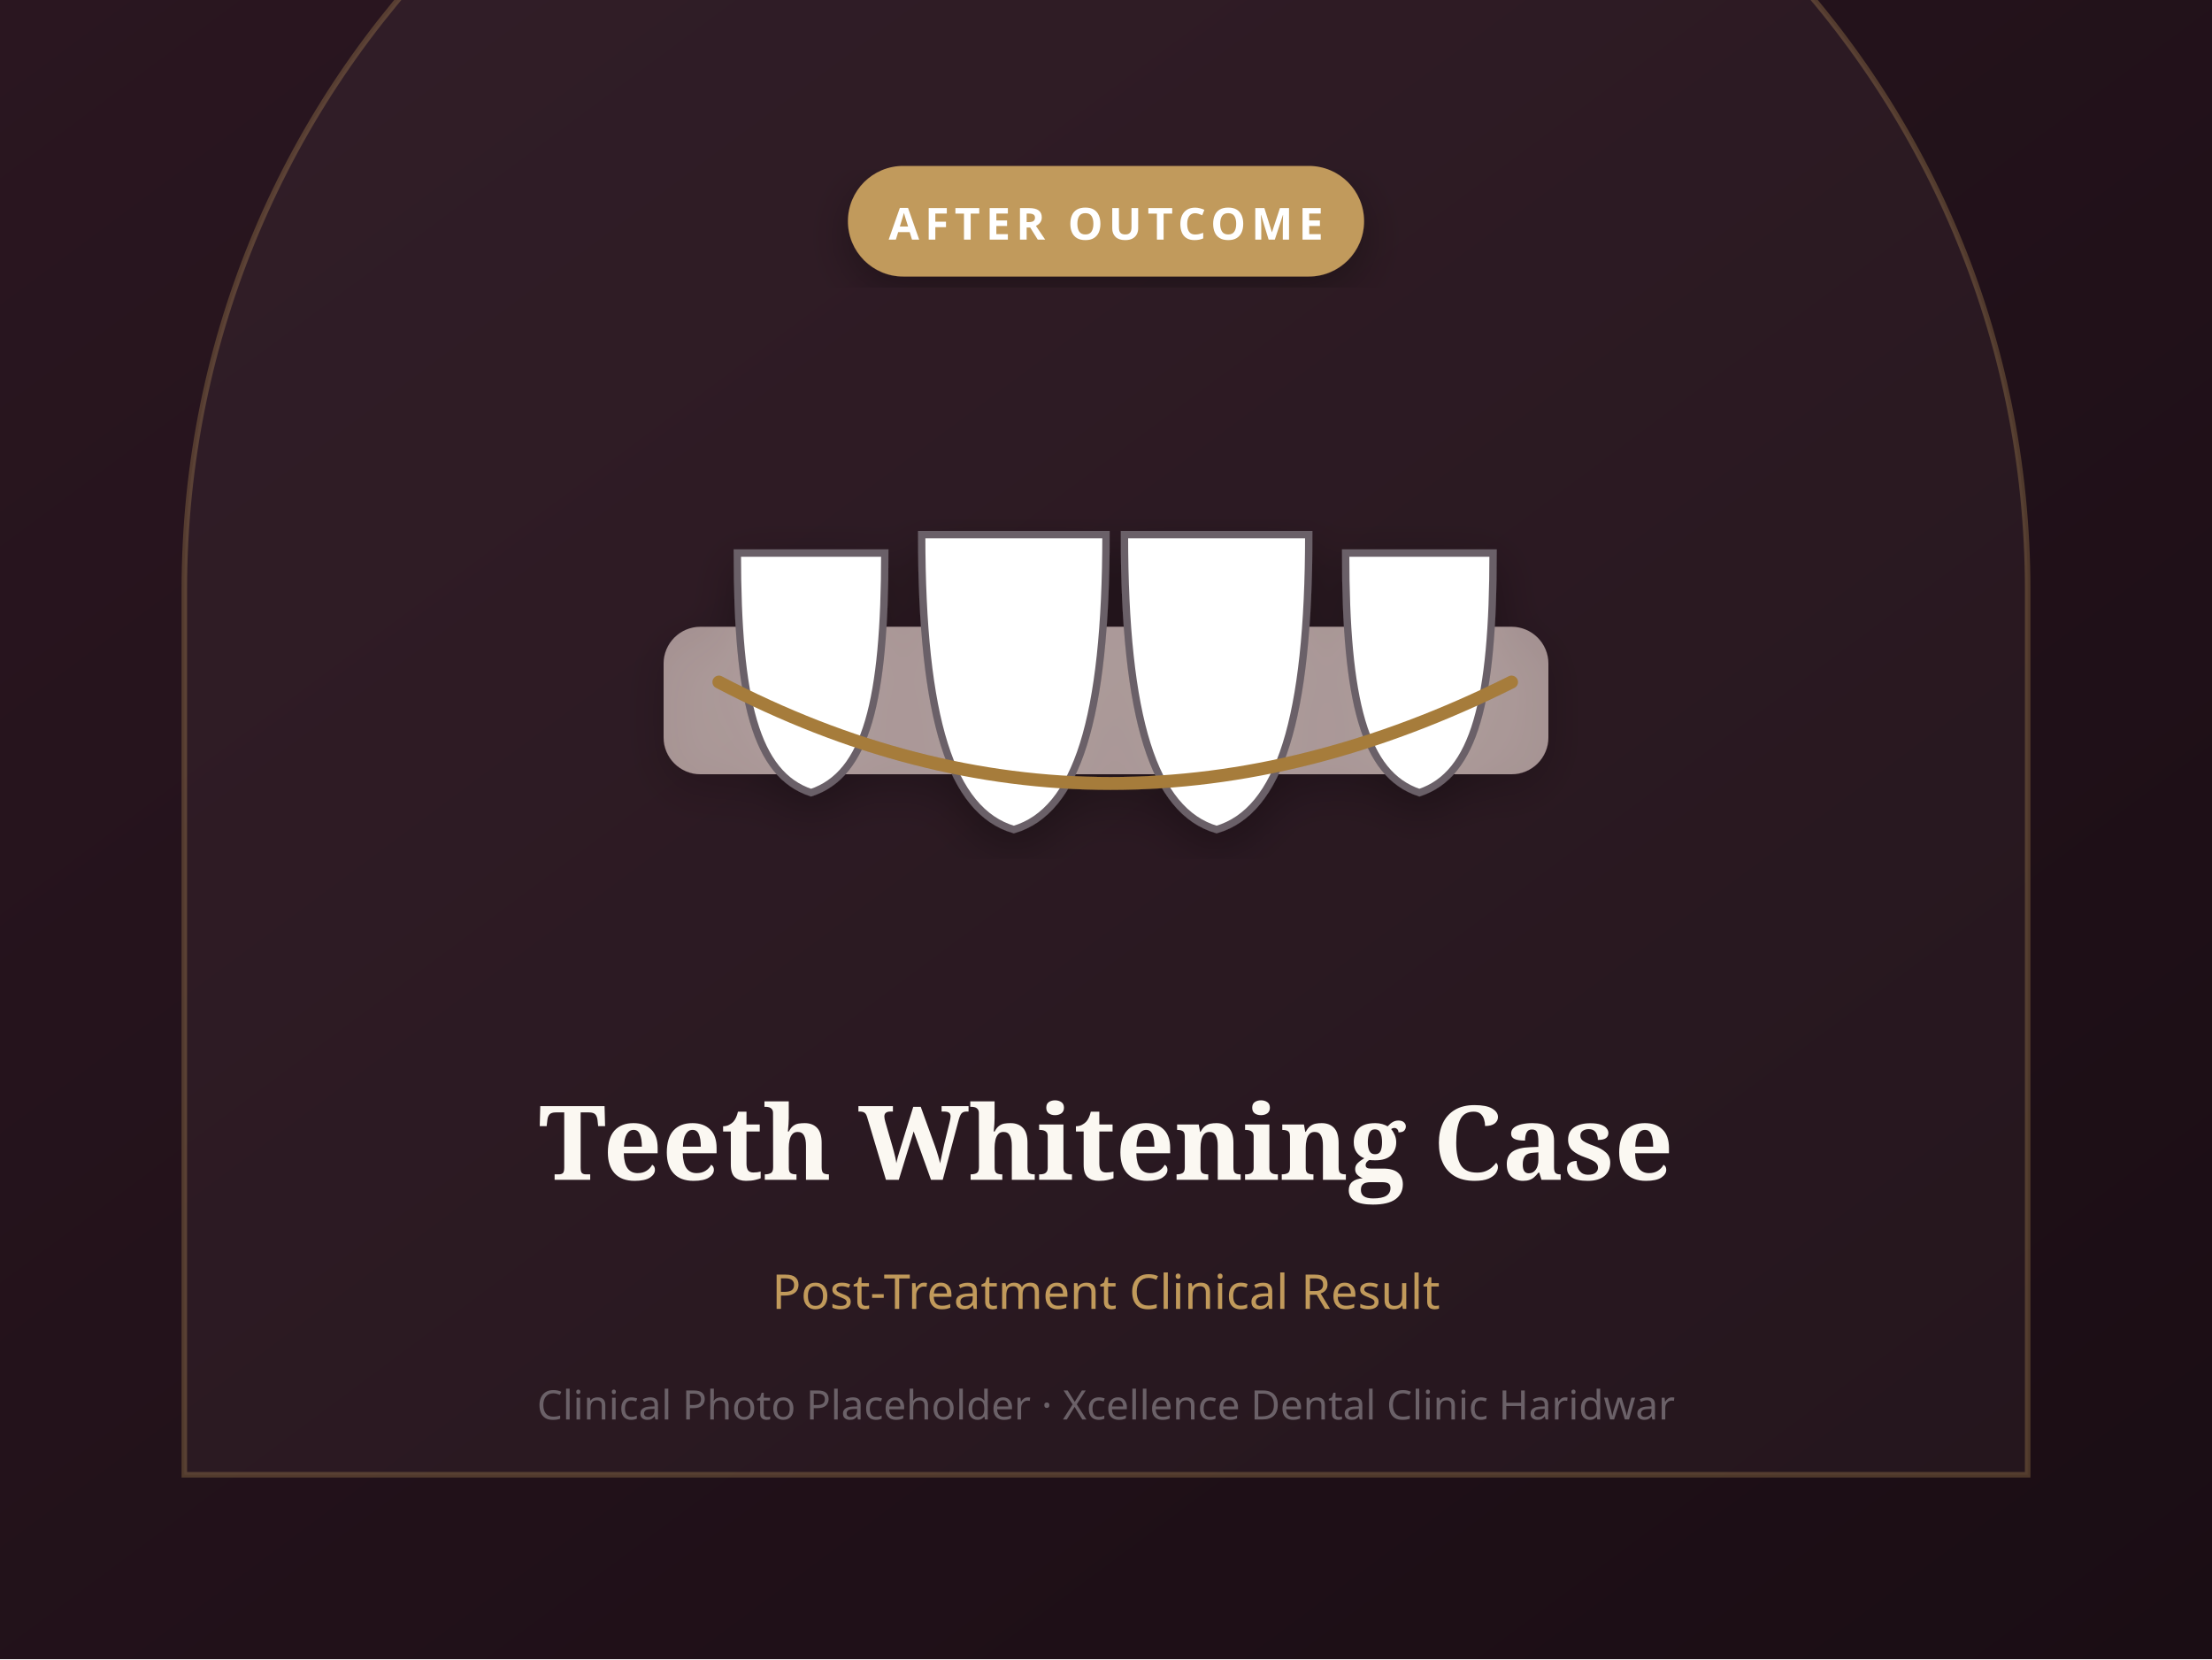
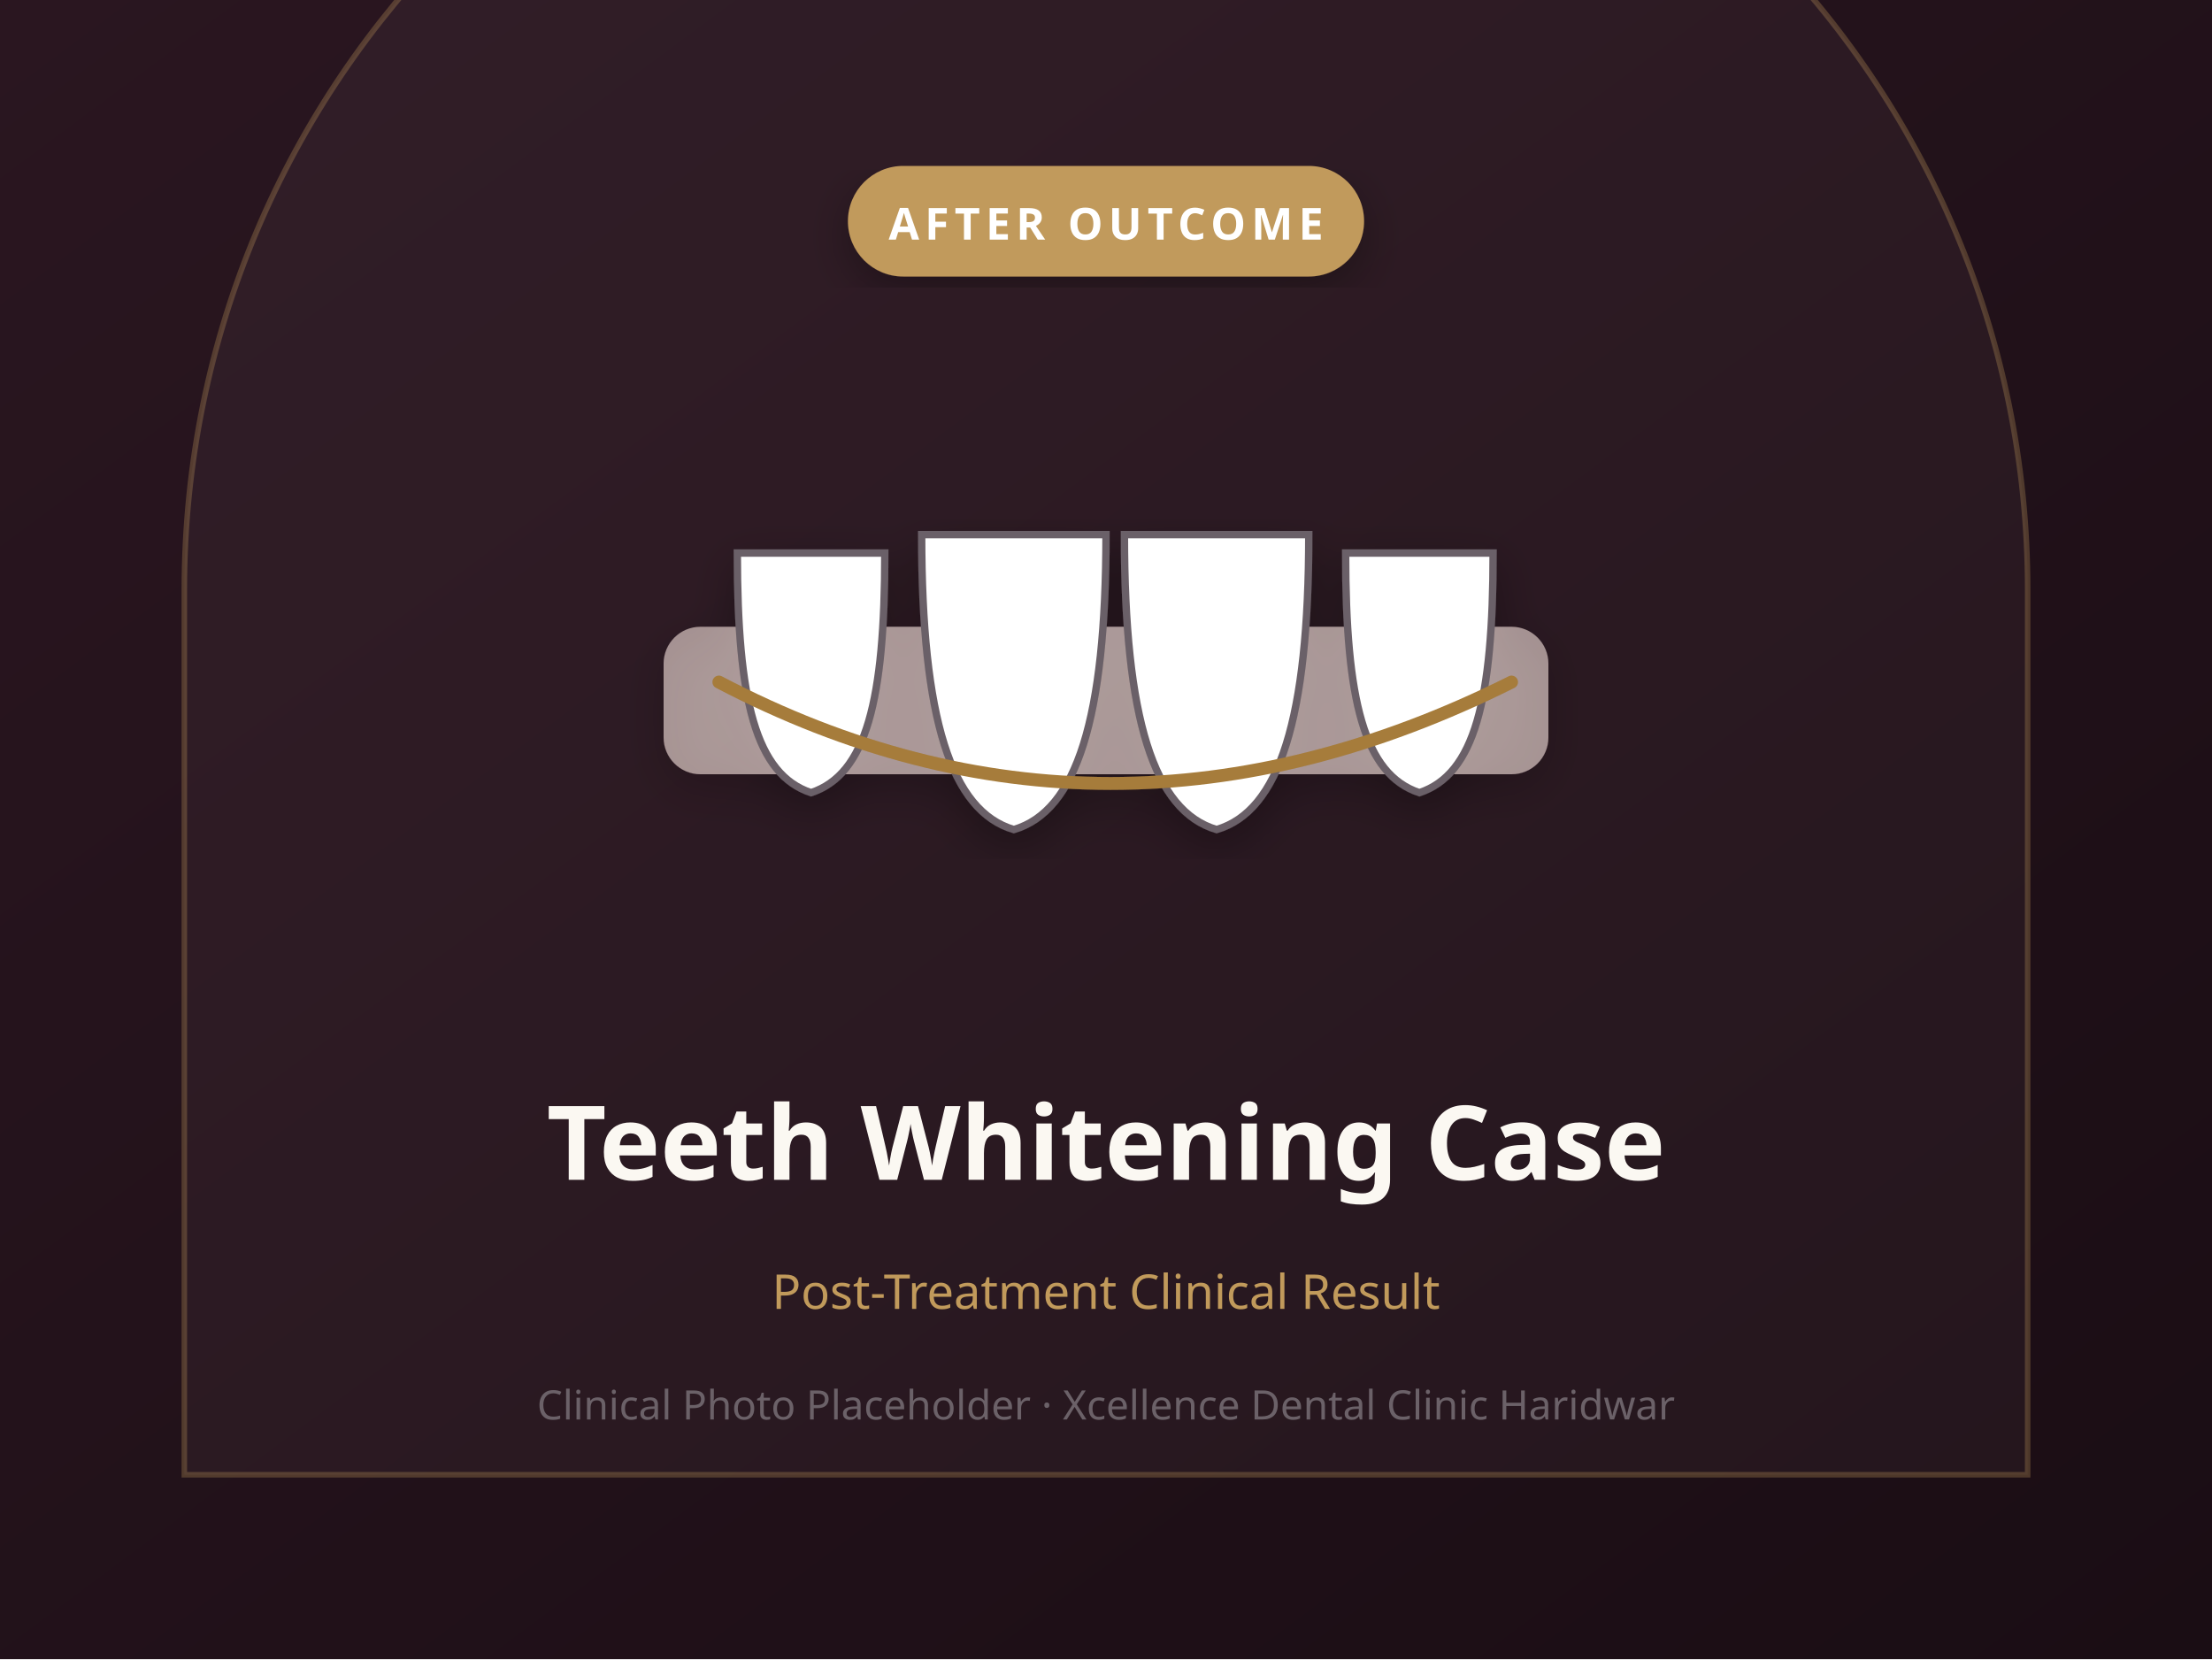
<svg xmlns="http://www.w3.org/2000/svg" viewBox="0 0 600 450" width="100%" height="100%">
  <defs>
    <linearGradient id="bg" x1="0%" y1="0%" x2="100%" y2="100%">
      <stop offset="0%" stop-color="#2A1620" />
      <stop offset="100%" stop-color="#1A0D14" />
    </linearGradient>
    <filter id="drop" x="-10%" y="-10%" width="120%" height="120%">
      <feDropShadow dx="0" dy="4" stdDeviation="6" flood-color="#000" flood-opacity="0.3" />
    </filter>
  </defs>
  <rect width="600" height="450" fill="url(#bg)" />
  <path d="M 50 400 L 50 160 A 250 250 0 0 1 550 160 L 550 400 Z" fill="#FBF8F2" fill-opacity="0.04" stroke="#C19A5B" stroke-width="1.5" stroke-opacity="0.3" />
  <rect x="230" y="45" width="140" height="30" rx="15" fill="#C19A5B" filter="url(#drop)" />
  <text x="300" y="65" text-anchor="middle" fill="#FFFFFF" font-family="'Hanken Grotesk', sans-serif" font-size="12" font-weight="700" letter-spacing="1.5">AFTER OUTCOME</text>
  <g transform="translate(180, 130)" filter="url(#drop)">
    <rect x="0" y="40" width="240" height="40" rx="10" fill="#F3DFDA" opacity="0.6" />
    <path d="M 20 20 C 20 60 25 80 40 85 C 55 80 60 60 60 20 Z" fill="#FFFFFF" stroke="#6B6168" stroke-width="2" />
    <path d="M 70 15 C 70 65 78 90 95 95 C 112 90 120 65 120 15 Z" fill="#FFFFFF" stroke="#6B6168" stroke-width="2" />
    <path d="M 125 15 C 125 65 133 90 150 95 C 167 90 175 65 175 15 Z" fill="#FFFFFF" stroke="#6B6168" stroke-width="2" />
    <path d="M 185 20 C 185 60 190 80 205 85 C 220 80 225 60 225 20 Z" fill="#FFFFFF" stroke="#6B6168" stroke-width="2" />
    <path d="M 15 55 Q 120 110 230 55" fill="none" stroke="#A67C3A" stroke-width="3.5" stroke-linecap="round" />
  </g>
-   <text x="300" y="320" text-anchor="middle" fill="#FBF8F2" font-family="'Instrument Serif', serif" font-size="28" font-weight="700">Teeth Whitening Case</text>
+   <text x="300" y="320" text-anchor="middle" fill="#FBF8F2" font-family="'Plus Jakarta Sans', sans-serif" font-size="28" font-weight="700">Teeth Whitening Case</text>
  <text x="300" y="355" text-anchor="middle" fill="#C19A5B" font-family="'Hanken Grotesk', sans-serif" font-size="13" font-weight="500">Post-Treatment Clinical Result</text>
  <text x="300" y="385" text-anchor="middle" fill="#6B6168" font-family="'Hanken Grotesk', sans-serif" font-size="11">Clinical Photo Placeholder · Xcellence Dental Clinic Haridwar</text>
</svg>
